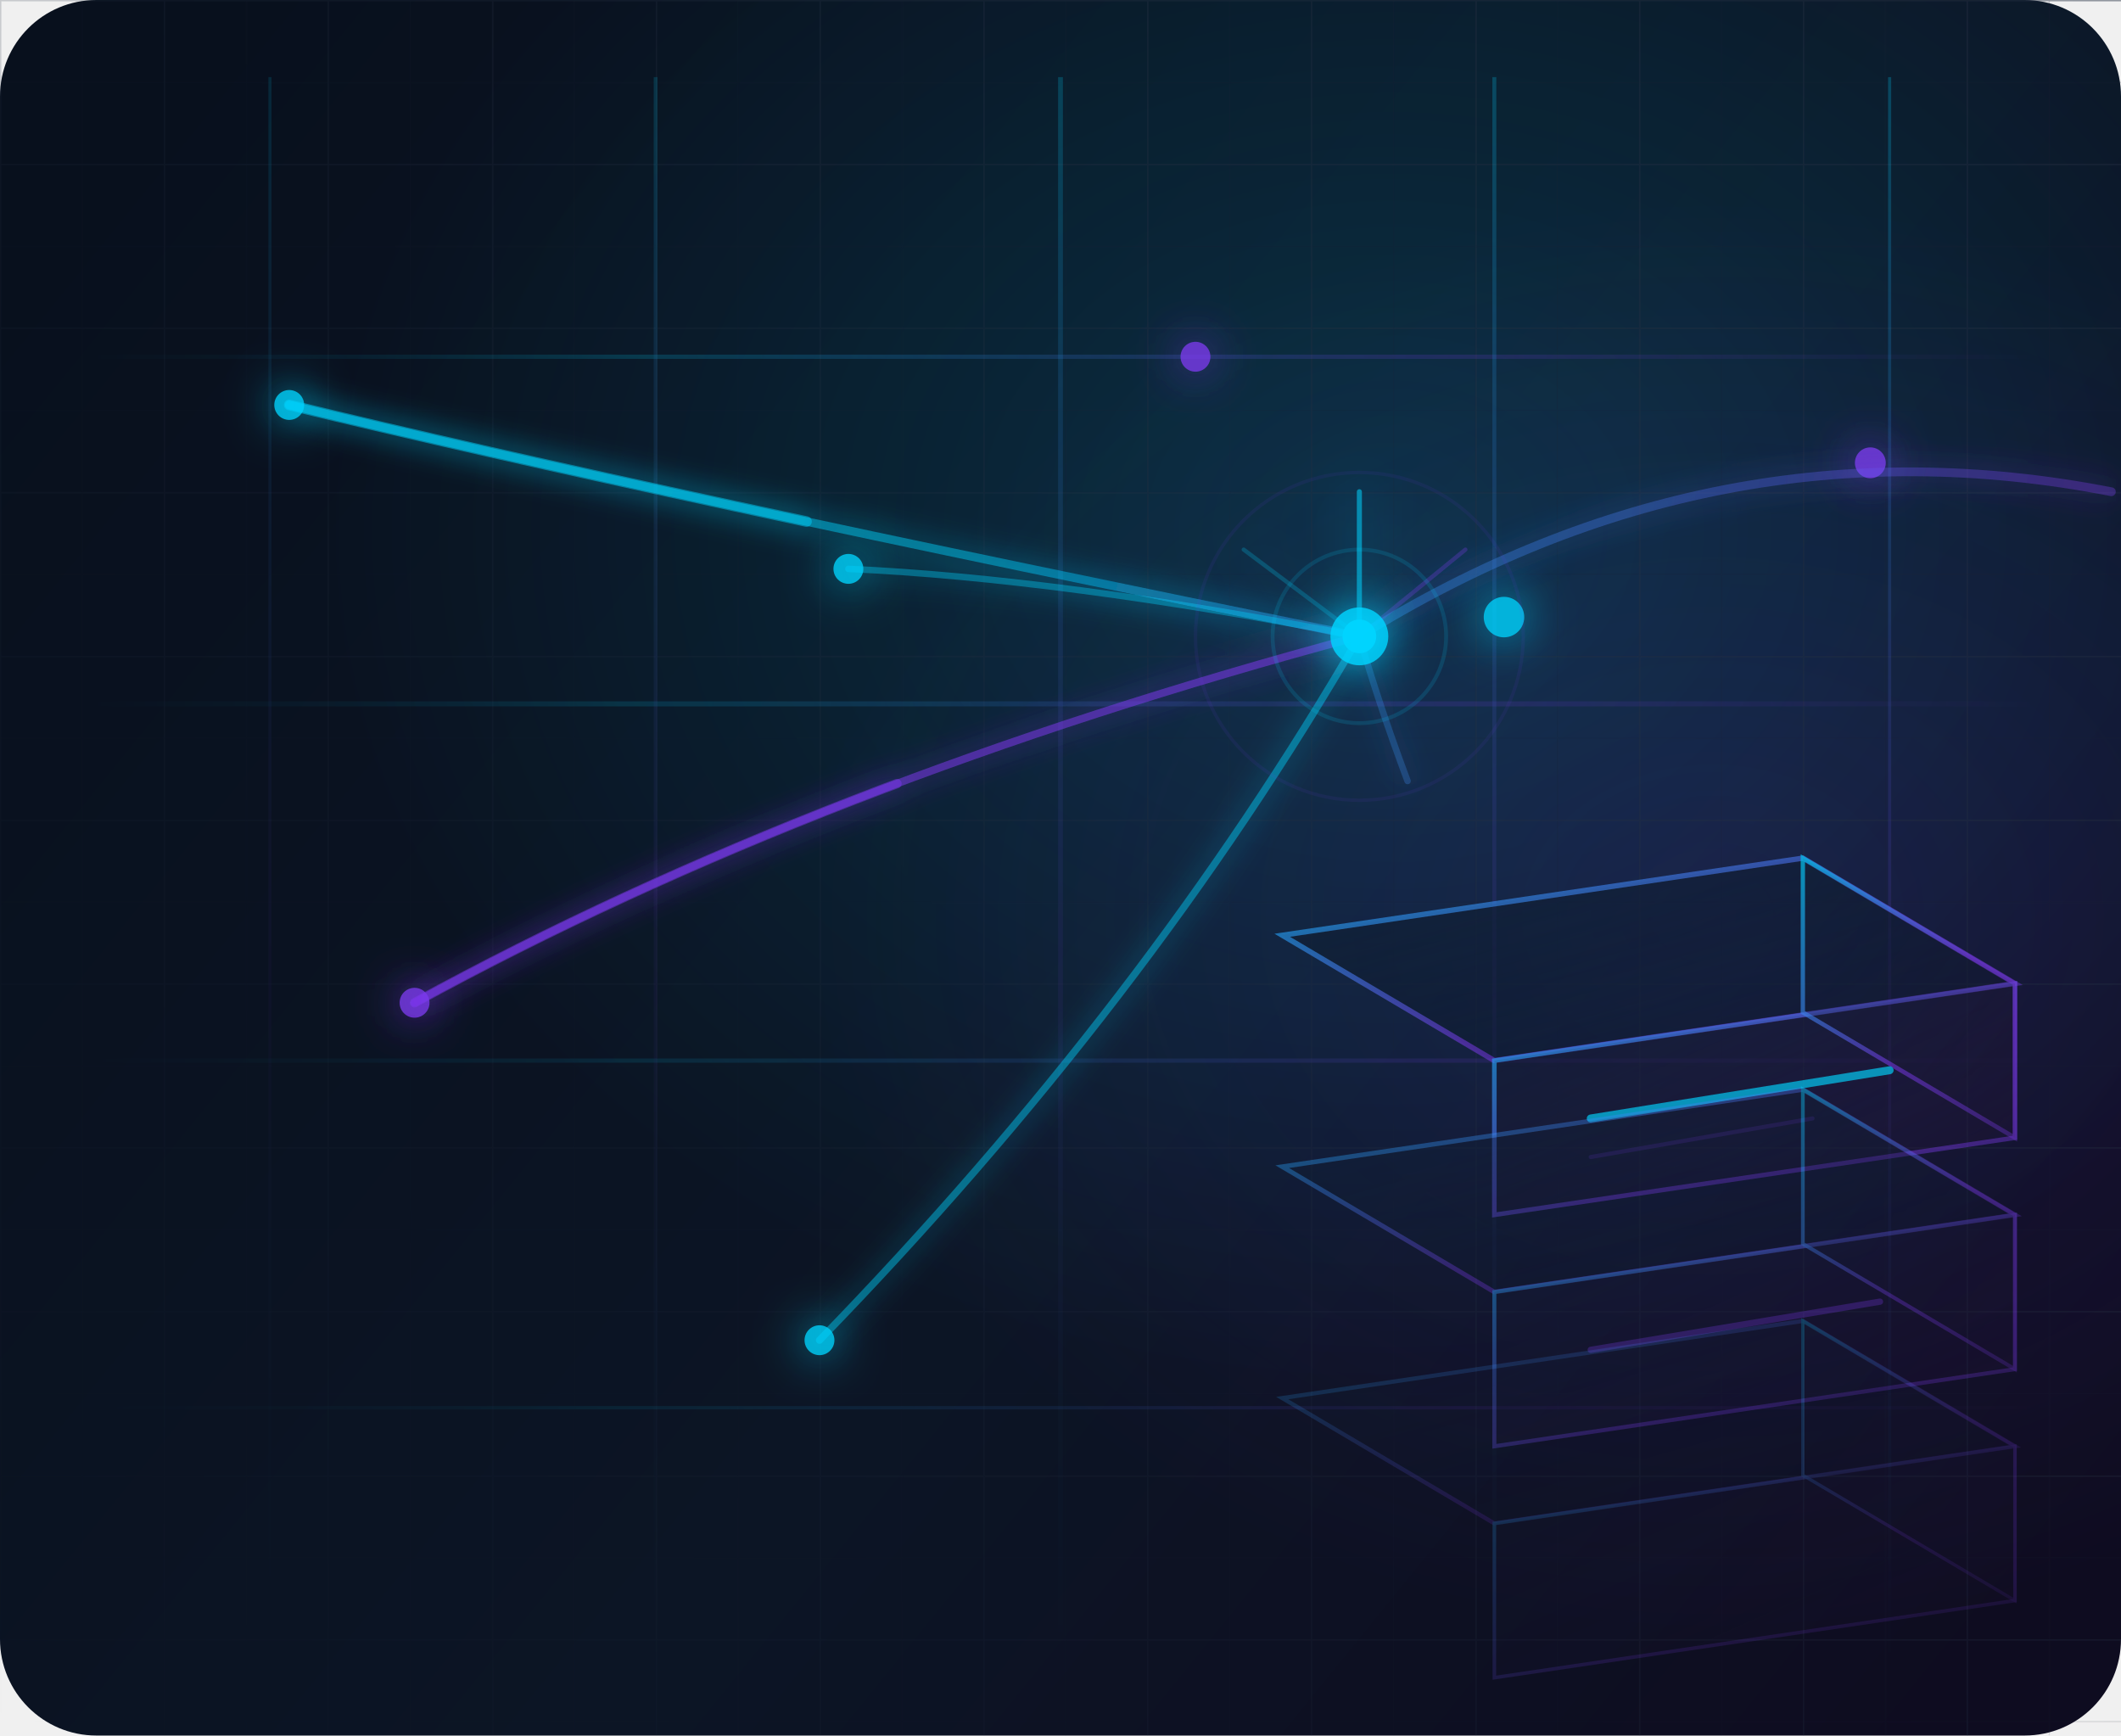
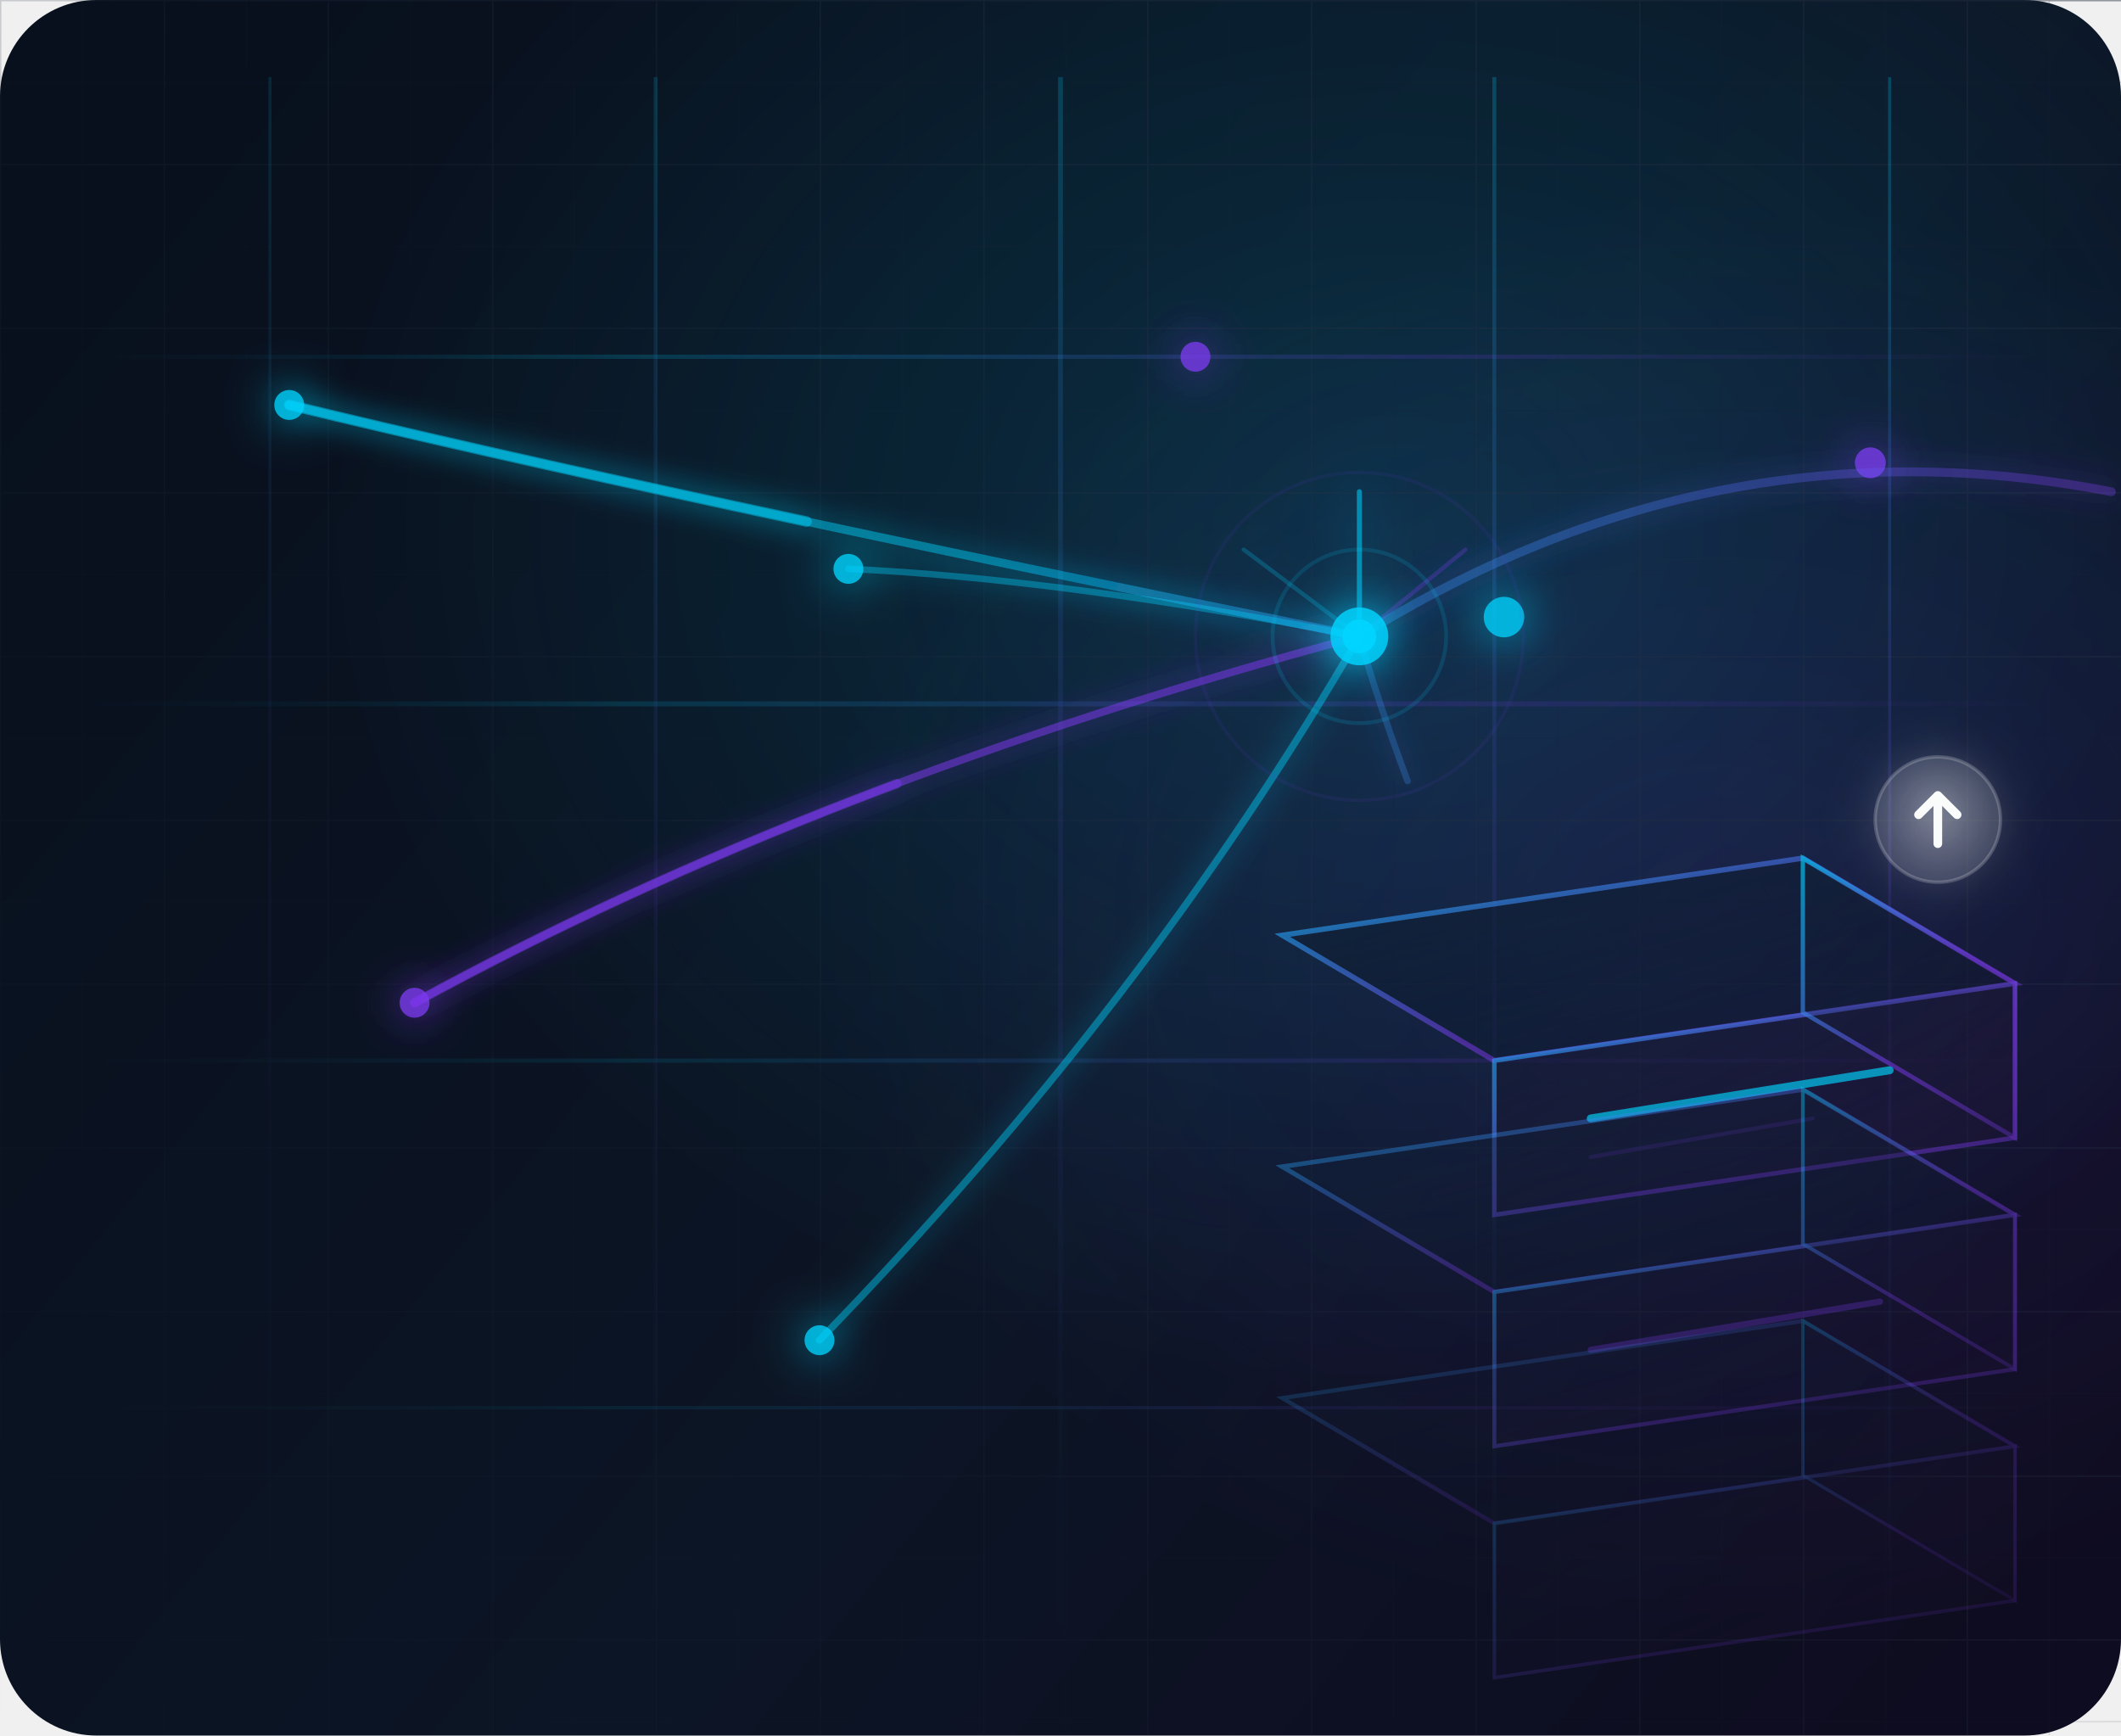
<svg xmlns="http://www.w3.org/2000/svg" width="440" height="360" viewBox="0 0 440 360" fill="none">
  <defs>
    <linearGradient id="bg" x1="24" y1="18" x2="420" y2="340" gradientUnits="userSpaceOnUse">
      <stop offset="0%" stop-color="#08101D" />
      <stop offset="58%" stop-color="#0C1525" />
      <stop offset="100%" stop-color="#0E0C20" />
    </linearGradient>
    <radialGradient id="gC" cx="0" cy="0" r="1" gradientUnits="userSpaceOnUse" gradientTransform="translate(288 110) rotate(90) scale(178 220)">
      <stop offset="0%" stop-color="#00D4FF" stop-opacity="0.15" />
      <stop offset="100%" stop-color="#00D4FF" stop-opacity="0" />
    </radialGradient>
    <radialGradient id="gV" cx="0" cy="0" r="1" gradientUnits="userSpaceOnUse" gradientTransform="translate(356 190) rotate(90) scale(150 190)">
      <stop offset="0%" stop-color="#7C3AED" stop-opacity="0.12" />
      <stop offset="100%" stop-color="#7C3AED" stop-opacity="0" />
    </radialGradient>
    <pattern id="majorGrid" width="34" height="34" patternUnits="userSpaceOnUse">
      <path d="M34 0H0V34" stroke="#2A3548" stroke-opacity="0.42" stroke-width="0.6" />
    </pattern>
    <pattern id="minorGrid" width="17" height="17" patternUnits="userSpaceOnUse">
      <path d="M17 0H0V17" stroke="#1A2235" stroke-opacity="0.28" stroke-width="0.45" />
    </pattern>
    <linearGradient id="gridFade" x1="440" y1="0" x2="0" y2="360" gradientUnits="userSpaceOnUse">
      <stop offset="0%" stop-color="white" />
      <stop offset="28%" stop-color="white" stop-opacity="0.88" />
      <stop offset="60%" stop-color="white" stop-opacity="0.42" />
      <stop offset="100%" stop-color="white" stop-opacity="0" />
    </linearGradient>
    <mask id="gridMask">
      <rect width="440" height="360" fill="url(#gridFade)" />
    </mask>
    <linearGradient id="brandH" x1="18" y1="0" x2="422" y2="0" gradientUnits="userSpaceOnUse">
      <stop offset="0%" stop-color="#00D4FF" stop-opacity="0" />
      <stop offset="28%" stop-color="#00D4FF" stop-opacity="0.46" />
      <stop offset="70%" stop-color="#7C3AED" stop-opacity="0.3" />
      <stop offset="100%" stop-color="#7C3AED" stop-opacity="0" />
    </linearGradient>
    <linearGradient id="brandV" x1="0" y1="16" x2="0" y2="344" gradientUnits="userSpaceOnUse">
      <stop offset="0%" stop-color="#00D4FF" stop-opacity="0.42" />
      <stop offset="58%" stop-color="#7C3AED" stop-opacity="0.24" />
      <stop offset="100%" stop-color="#00D4FF" stop-opacity="0" />
    </linearGradient>
    <linearGradient id="arcGrad" x1="58" y1="78" x2="420" y2="152" gradientUnits="userSpaceOnUse">
      <stop offset="0%" stop-color="#00D4FF" stop-opacity="0.78" />
      <stop offset="40%" stop-color="#00D4FF" stop-opacity="0.7" />
      <stop offset="100%" stop-color="#7C3AED" stop-opacity="0.66" />
    </linearGradient>
    <linearGradient id="serverTop" x1="0" y1="0" x2="1" y2="1" gradientUnits="objectBoundingBox">
      <stop offset="0%" stop-color="#11223A" stop-opacity="0.88" />
      <stop offset="100%" stop-color="#0A1526" stop-opacity="0.28" />
    </linearGradient>
    <linearGradient id="serverFace" x1="0" y1="0" x2="1" y2="1" gradientUnits="objectBoundingBox">
      <stop offset="0%" stop-color="#0F1D32" stop-opacity="0.76" />
      <stop offset="100%" stop-color="#2A123B" stop-opacity="0.16" />
    </linearGradient>
    <linearGradient id="serverSide" x1="0" y1="0" x2="1" y2="1" gradientUnits="objectBoundingBox">
      <stop offset="0%" stop-color="#0E2438" stop-opacity="0.32" />
      <stop offset="100%" stop-color="#1B1033" stop-opacity="0.14" />
    </linearGradient>
    <linearGradient id="serverStroke" x1="0" y1="0" x2="1" y2="1" gradientUnits="objectBoundingBox">
      <stop offset="0%" stop-color="#00D4FF" stop-opacity="0.7" />
      <stop offset="58%" stop-color="#7C3AED" stop-opacity="0.58" />
      <stop offset="100%" stop-color="#7C3AED" stop-opacity="0.34" />
    </linearGradient>
    <filter id="glow" x="-200%" y="-200%" width="500%" height="500%">
      <feGaussianBlur stdDeviation="5" result="b" />
      <feMerge>
        <feMergeNode in="b" />
        <feMergeNode in="SourceGraphic" />
      </feMerge>
    </filter>
    <filter id="arcGlow" x="-100%" y="-100%" width="300%" height="300%">
      <feGaussianBlur stdDeviation="3" result="b" />
      <feMerge>
        <feMergeNode in="b" />
        <feMergeNode in="SourceGraphic" />
      </feMerge>
    </filter>
    <style>
      .tw{animation:tw 3.2s ease-in-out infinite}
      .tw2{animation:tw 5.2s ease-in-out infinite}
      .tw3{animation:tw 4.4s ease-in-out infinite}
      .landing{animation:landing 4.6s ease-in-out infinite}
      .energy{fill:none;stroke-linecap:round;stroke-dasharray:110 720;animation:flow 11s linear infinite}
      @keyframes tw{0%,100%{opacity:1}50%{opacity:.2}}
      @keyframes landing{0%,100%{opacity:1}50%{opacity:.18}}
      @keyframes flow{from{stroke-dashoffset:830}to{stroke-dashoffset:0}}
    </style>
  </defs>
  <rect width="440" height="360" rx="20" fill="url(#bg)" />
  <rect width="440" height="360" rx="20" fill="url(#gC)" />
  <rect width="440" height="360" rx="20" fill="url(#gV)" />
  <g mask="url(#gridMask)">
    <rect width="440" height="360" fill="url(#majorGrid)" opacity="0.8" />
    <rect width="440" height="360" fill="url(#minorGrid)" opacity="0.68" />
    <g opacity="0.66">
      <path d="M18 74H422" stroke="url(#brandH)" stroke-width="0.88" />
      <path d="M18 146H422" stroke="url(#brandH)" stroke-width="1.05" />
      <path d="M18 220H422" stroke="url(#brandH)" stroke-width="0.88" />
      <path d="M18 292H422" stroke="url(#brandH)" stroke-width="0.7" />
    </g>
    <g opacity="0.58">
      <path d="M56 16V344" stroke="url(#brandV)" stroke-width="0.64" />
      <path d="M136 16V344" stroke="url(#brandV)" stroke-width="0.78" />
      <path d="M220 16V344" stroke="url(#brandV)" stroke-width="1.0" />
      <path d="M310 16V344" stroke="url(#brandV)" stroke-width="0.82" />
      <path d="M392 16V344" stroke="url(#brandV)" stroke-width="0.64" />
    </g>
  </g>
  <g filter="url(#glow)" opacity="0.8">
    <circle cx="60" cy="84" r="3.1" fill="#00D4FF" class="tw" />
    <circle cx="86" cy="208" r="3.1" fill="#7C3AED" class="tw2" />
    <circle cx="170" cy="278" r="3.1" fill="#00D4FF" class="tw3" />
    <circle cx="176" cy="118" r="3.1" fill="#00D4FF" class="tw" />
    <circle cx="248" cy="74" r="3.1" fill="#7C3AED" class="tw2" />
    <circle cx="312" cy="128" r="4.2" fill="#00D4FF" class="landing" />
    <circle cx="388" cy="96" r="3.2" fill="#7C3AED" class="tw3" />
  </g>
  <g fill="none" stroke-linecap="round" filter="url(#arcGlow)">
    <path d="M60 84 Q134 102 282 132" stroke="url(#arcGrad)" stroke-width="1.75" stroke-opacity="0.62" />
    <path d="M86 208 Q170 162 282 132" stroke="#7C3AED" stroke-width="1.58" stroke-opacity="0.52" />
    <path d="M170 278 Q238 208 282 132" stroke="#00D4FF" stroke-width="1.48" stroke-opacity="0.42" />
    <path d="M176 118 Q220 120 282 132" stroke="#00D4FF" stroke-width="1.34" stroke-opacity="0.36" />
    <path d="M282 132 Q356 86 438 102" stroke="url(#arcGrad)" stroke-width="1.82" stroke-opacity="0.5" />
    <path d="M282 132 Q286 146 292 162" stroke="url(#arcGrad)" stroke-width="1.34" stroke-opacity="0.4" />
    <path class="energy" d="M60 84 Q134 102 282 132" stroke="url(#arcGrad)" stroke-width="2.2" stroke-opacity="0.62" />
    <path class="energy" d="M86 208 Q170 162 282 132" stroke="#7C3AED" stroke-width="1.95" stroke-opacity="0.48" style="animation-delay:4s;animation-duration:14s" />
  </g>
  <g filter="url(#glow)">
    <line x1="282" y1="132" x2="282" y2="102" stroke="#00D4FF" stroke-width="1.05" stroke-opacity="0.54" stroke-linecap="round" />
    <line x1="282" y1="132" x2="304" y2="114" stroke="#7C3AED" stroke-width="0.86" stroke-opacity="0.28" stroke-linecap="round" />
    <line x1="282" y1="132" x2="258" y2="114" stroke="#00D4FF" stroke-width="0.86" stroke-opacity="0.22" stroke-linecap="round" />
  </g>
  <circle cx="282" cy="132" r="6" fill="#00D4FF" fill-opacity="0.82" filter="url(#glow)" class="landing" />
  <circle cx="282" cy="132" r="3.5" fill="#00D4FF" opacity="0.94" />
  <circle cx="282" cy="132" r="18" fill="none" stroke="#00D4FF" stroke-opacity="0.14" stroke-width="0.8" />
  <circle cx="282" cy="132" r="34" fill="none" stroke="#7C3AED" stroke-opacity="0.08" stroke-width="0.7" />
  <g transform="translate(248 152)">
    <g opacity="0.9">
      <path d="M18 42L126 26L170 52L62 68Z" fill="url(#serverTop)" stroke="url(#serverStroke)" stroke-width="1.1" />
      <path d="M62 68L170 52V84L62 100Z" fill="url(#serverFace)" stroke="url(#serverStroke)" stroke-width="0.95" />
      <path d="M126 26L170 52V84L126 58Z" fill="url(#serverSide)" stroke="url(#serverStroke)" stroke-width="0.9" />
      <path d="M82 80L144 70" stroke="#00D4FF" stroke-opacity="0.72" stroke-width="1.65" stroke-linecap="round" />
      <path d="M82 88L128 80" stroke="#7C3AED" stroke-opacity="0.24" stroke-width="0.86" stroke-linecap="round" />
    </g>
+     <g opacity="0.98" filter="url(#glow)" transform="translate(154 18)">
+       <circle cx="0" cy="0" r="13" fill="#FFFFFF" fill-opacity="0.14" stroke="#FFFFFF" stroke-opacity="0.2" stroke-width="0.7" />
+       <path d="M0 5V-5M0 -5L-4 -1M0 -5L4 -1" stroke="#FFFFFF" stroke-width="1.8" stroke-linecap="round" stroke-linejoin="round" />
+     </g>
    <g opacity="0.56" transform="translate(0 48)">
      <path d="M18 42L126 26L170 52L62 68Z" fill="url(#serverTop)" stroke="url(#serverStroke)" stroke-width="0.96" />
      <path d="M62 68L170 52V84L62 100Z" fill="url(#serverFace)" stroke="url(#serverStroke)" stroke-width="0.84" />
      <path d="M126 26L170 52V84L126 58Z" fill="url(#serverSide)" stroke="url(#serverStroke)" stroke-width="0.78" />
      <path d="M82 80L142 70" stroke="#7C3AED" stroke-opacity="0.5" stroke-width="1.3" stroke-linecap="round" />
    </g>
    <g opacity="0.28" transform="translate(0 96)">
      <path d="M18 42L126 26L170 52L62 68Z" fill="url(#serverTop)" stroke="url(#serverStroke)" stroke-width="0.86" />
      <path d="M62 68L170 52V84L62 100Z" fill="url(#serverFace)" stroke="url(#serverStroke)" stroke-width="0.74" />
      <path d="M126 26L170 52V84L126 58Z" fill="url(#serverSide)" stroke="url(#serverStroke)" stroke-width="0.68" />
    </g>
  </g>
</svg>
